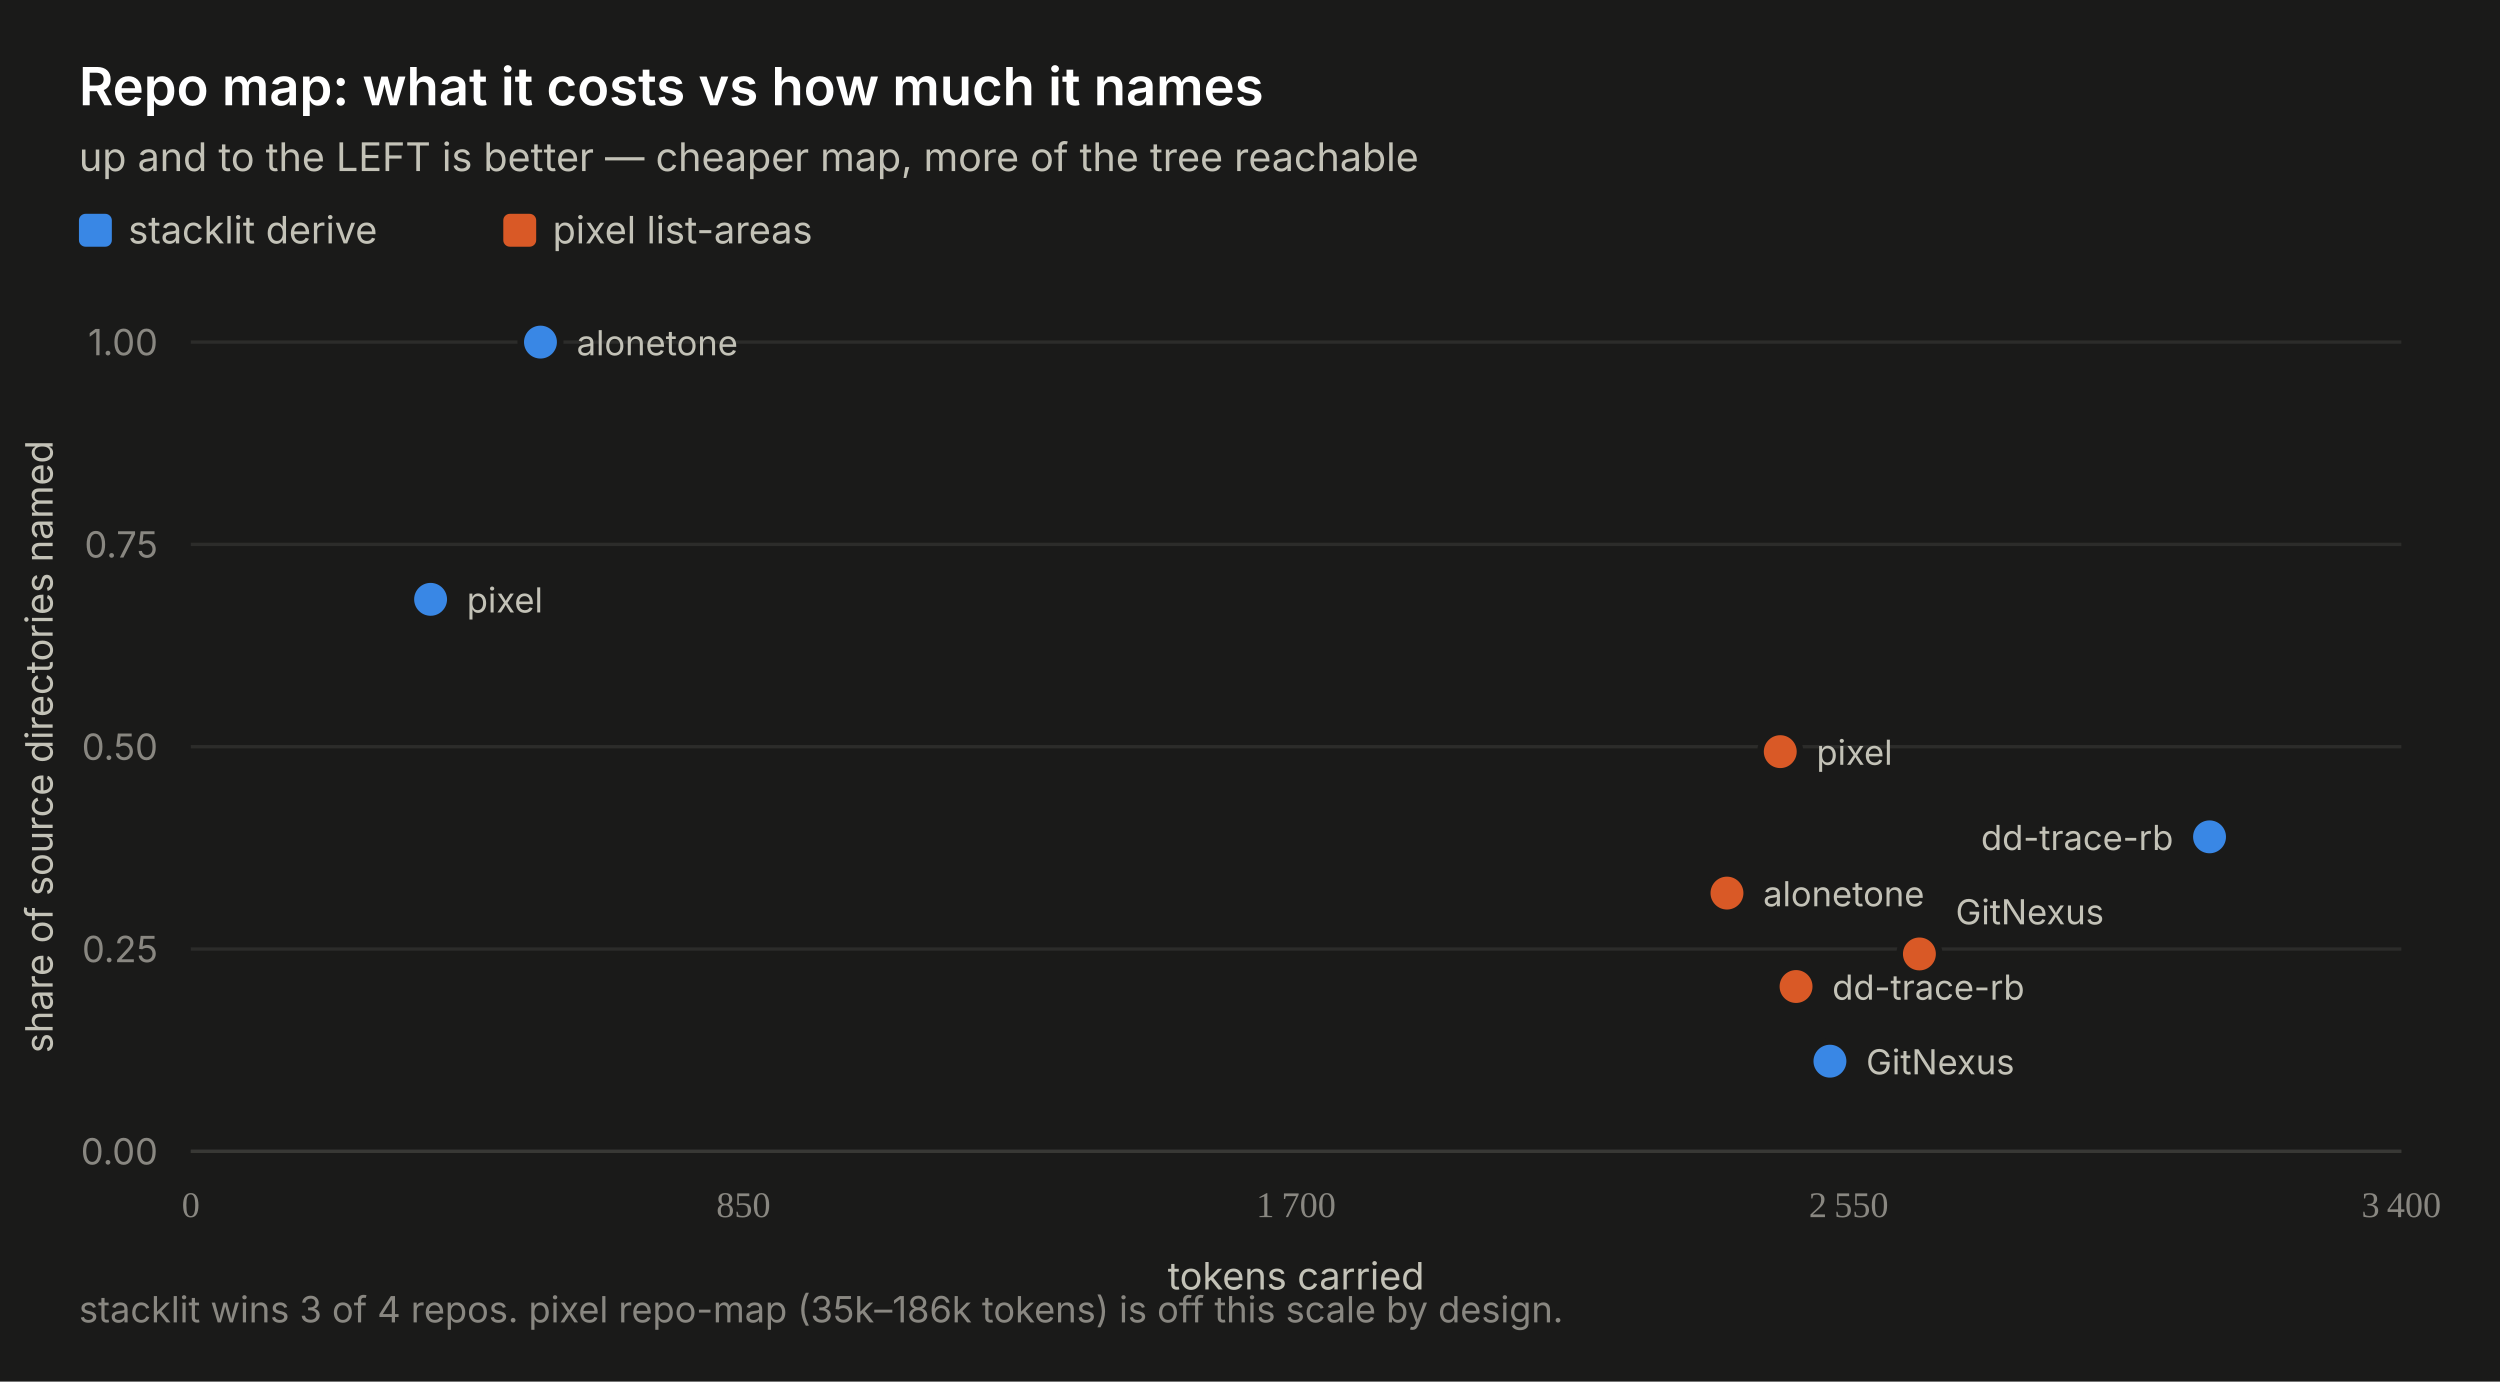
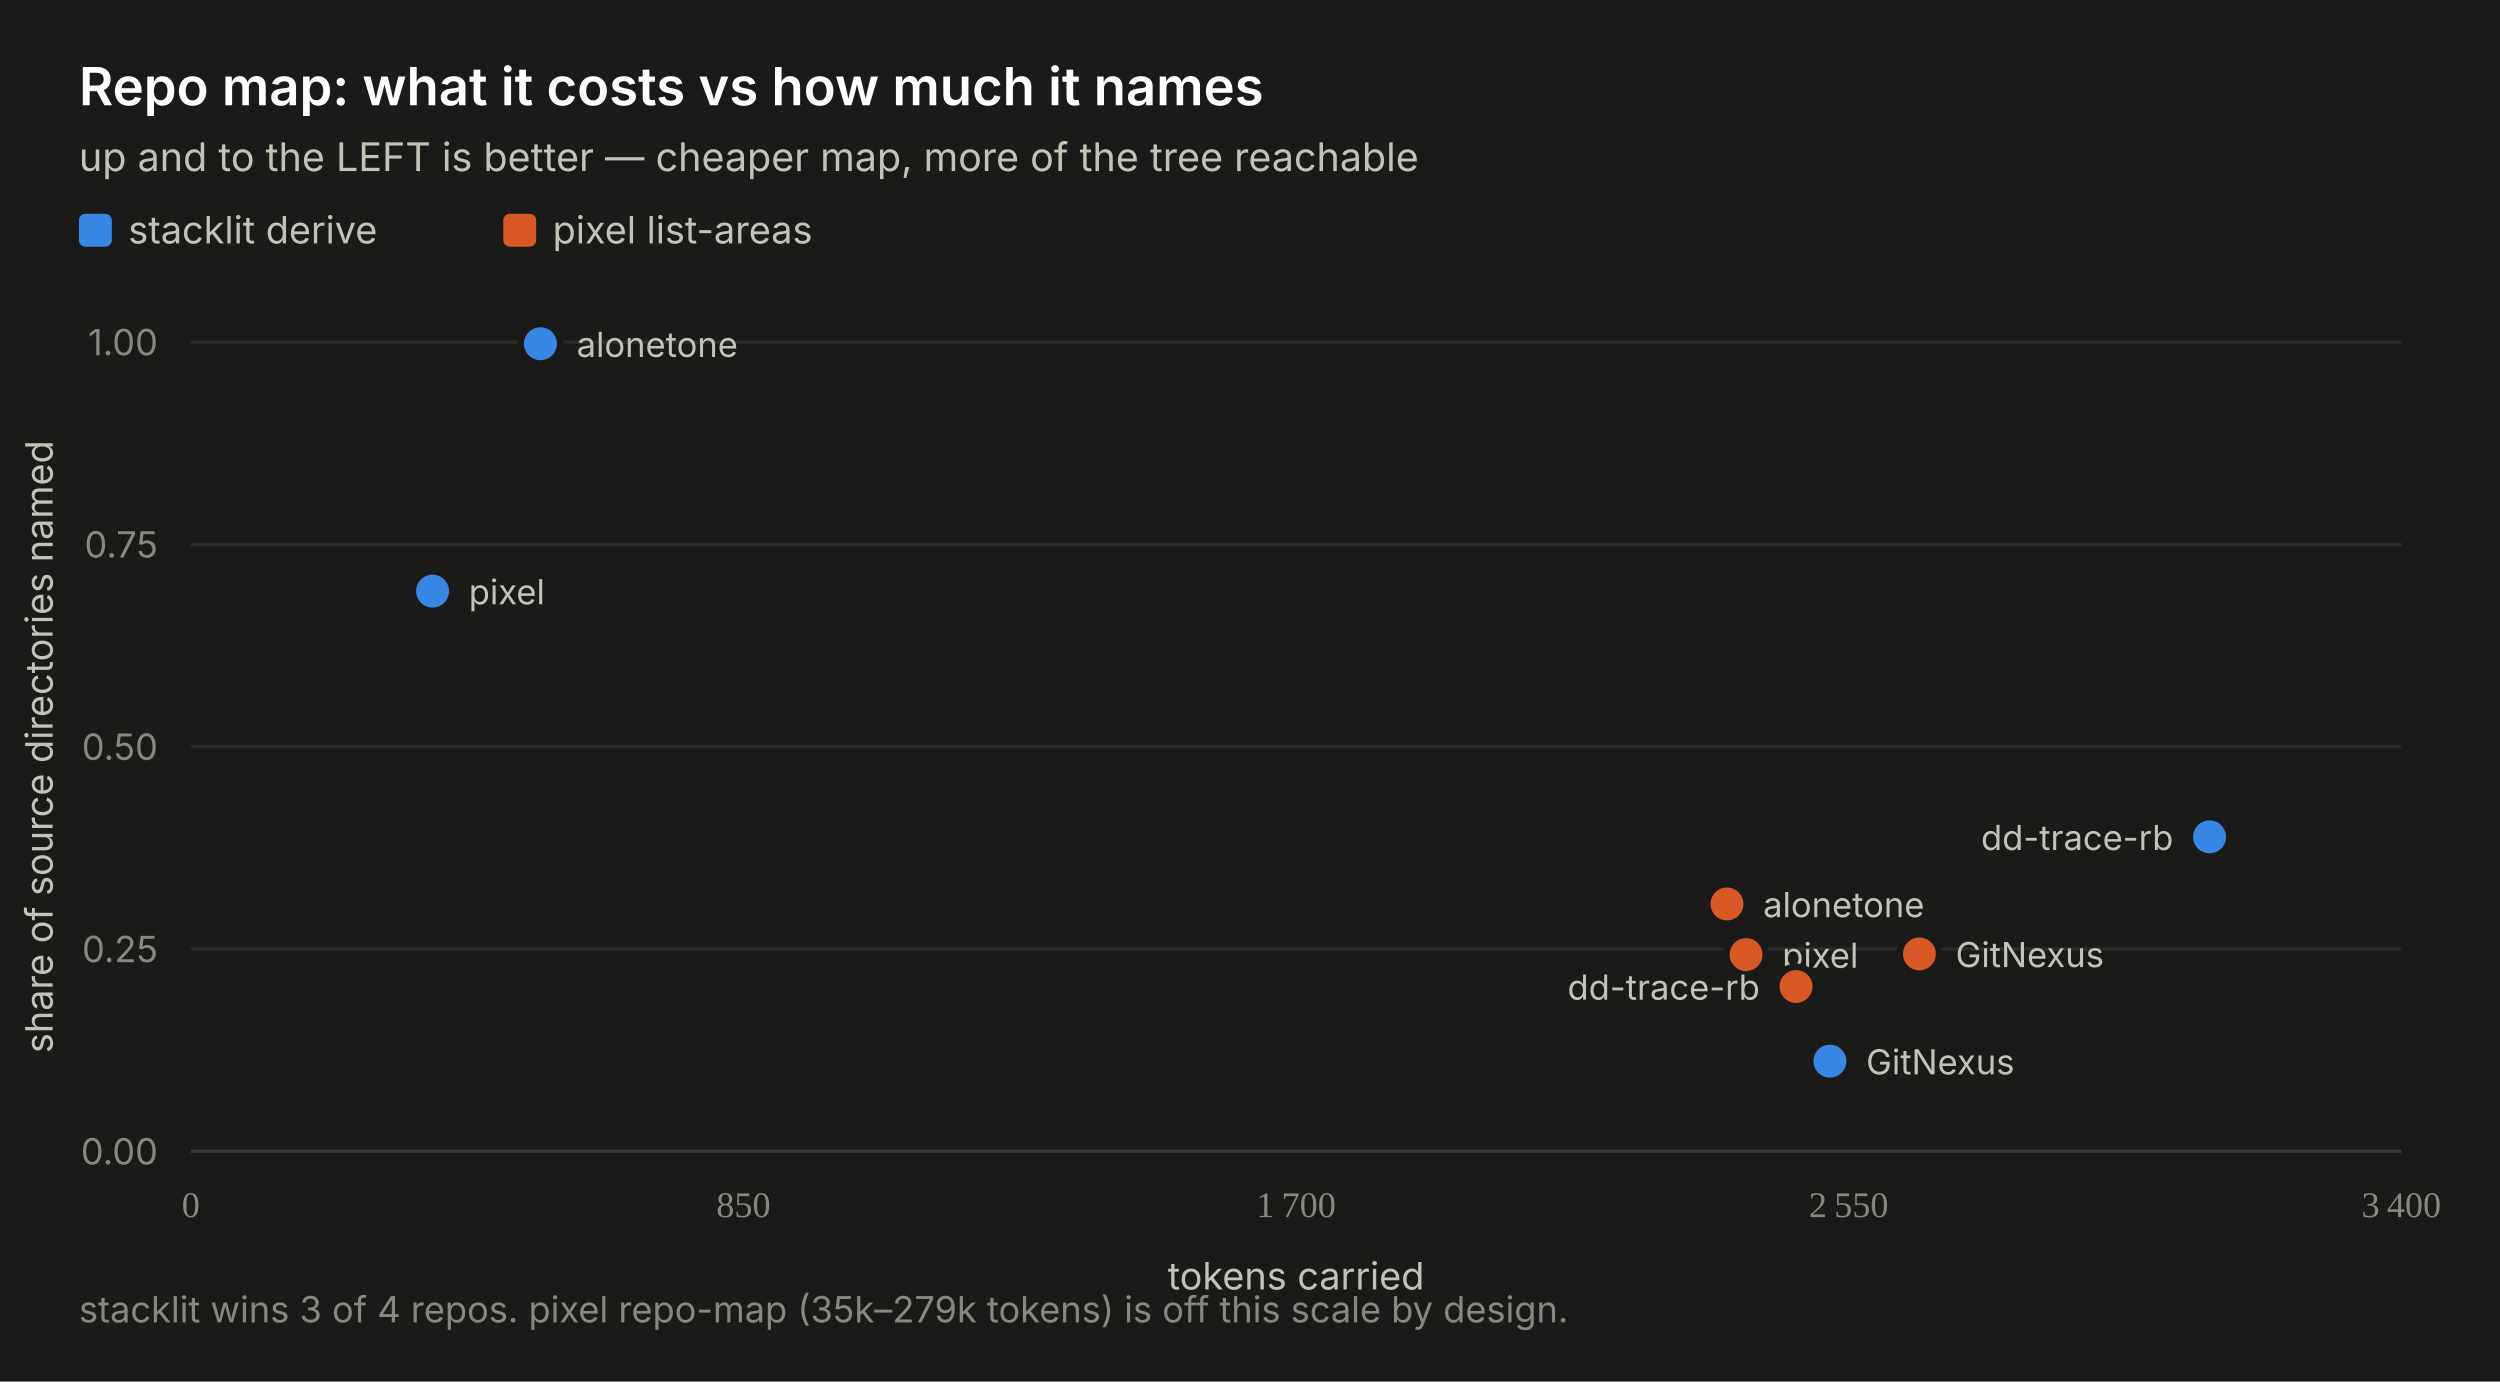
<svg xmlns="http://www.w3.org/2000/svg" width="760" height="420" viewBox="0 0 760 420" role="img" aria-label="Repo map: what it costs vs how much it names">
  <rect width="760" height="420" fill="#1a1a19" />
  <text x="24" y="32" font-family="system-ui,-apple-system,'Segoe UI',sans-serif" font-size="16" font-weight="600" fill="#ffffff">Repo map: what it costs vs how much it names</text>
  <text x="24" y="52" font-family="system-ui,-apple-system,'Segoe UI',sans-serif" font-size="12" fill="#c3c2b7">up and to the LEFT is better — cheaper map, more of the tree reachable</text>
  <rect x="24" y="65" width="10" height="10" rx="2" fill="#3987e5" />
  <text x="39" y="74" font-family="system-ui,-apple-system,'Segoe UI',sans-serif" font-size="11.5" fill="#c3c2b7">stacklit derive</text>
  <rect x="153" y="65" width="10" height="10" rx="2" fill="#d95926" />
  <text x="168" y="74" font-family="system-ui,-apple-system,'Segoe UI',sans-serif" font-size="11.5" fill="#c3c2b7">pixel list-areas</text>
  <line x1="58" y1="350.0" x2="730" y2="350.0" stroke="#2c2c2a" stroke-width="1" />
  <text x="48" y="354.0" text-anchor="end" font-family="system-ui,-apple-system,'Segoe UI',sans-serif" font-size="11" fill="#898781">0.00</text>
  <line x1="58" y1="288.5" x2="730" y2="288.5" stroke="#2c2c2a" stroke-width="1" />
  <text x="48" y="292.5" text-anchor="end" font-family="system-ui,-apple-system,'Segoe UI',sans-serif" font-size="11" fill="#898781">0.25</text>
  <line x1="58" y1="227.0" x2="730" y2="227.0" stroke="#2c2c2a" stroke-width="1" />
  <text x="48" y="231.0" text-anchor="end" font-family="system-ui,-apple-system,'Segoe UI',sans-serif" font-size="11" fill="#898781">0.50</text>
  <line x1="58" y1="165.5" x2="730" y2="165.5" stroke="#2c2c2a" stroke-width="1" />
  <text x="48" y="169.5" text-anchor="end" font-family="system-ui,-apple-system,'Segoe UI',sans-serif" font-size="11" fill="#898781">0.75</text>
  <line x1="58" y1="104.0" x2="730" y2="104.0" stroke="#2c2c2a" stroke-width="1" />
  <text x="48" y="108.0" text-anchor="end" font-family="system-ui,-apple-system,'Segoe UI',sans-serif" font-size="11" fill="#898781">1.00</text>
  <text x="58.0" y="370" text-anchor="middle" font-family="system-ui -apple-system 'Segoe UI' sans-serif" font-size="11" fill="#898781">0</text>
  <text x="226.0" y="370" text-anchor="middle" font-family="system-ui -apple-system 'Segoe UI' sans-serif" font-size="11" fill="#898781">850</text>
  <text x="394.0" y="370" text-anchor="middle" font-family="system-ui -apple-system 'Segoe UI' sans-serif" font-size="11" fill="#898781">1 700</text>
  <text x="562.0" y="370" text-anchor="middle" font-family="system-ui -apple-system 'Segoe UI' sans-serif" font-size="11" fill="#898781">2 550</text>
  <text x="730.0" y="370" text-anchor="middle" font-family="system-ui -apple-system 'Segoe UI' sans-serif" font-size="11" fill="#898781">3 400</text>
-   <circle cx="130.9" cy="182.2" r="6" fill="#3987e5" stroke="#1a1a19" stroke-width="2" />
-   <text x="141.9" y="186.2" text-anchor="start" font-family="system-ui,-apple-system,'Segoe UI',sans-serif" font-size="10.5" fill="#c3c2b7">pixel</text>
-   <circle cx="164.3" cy="104.0" r="6" fill="#3987e5" stroke="#1a1a19" stroke-width="2" />
-   <text x="175.3" y="108.0" text-anchor="start" font-family="system-ui,-apple-system,'Segoe UI',sans-serif" font-size="10.5" fill="#c3c2b7">alonetone</text>
+   <circle cx="131.5" cy="179.7" r="6" fill="#3987e5" stroke="#1a1a19" stroke-width="2" />
+   <text x="142.5" y="183.7" text-anchor="start" font-family="system-ui,-apple-system,'Segoe UI',sans-serif" font-size="10.5" fill="#c3c2b7">pixel</text>
+   <circle cx="164.3" cy="104.5" r="6" fill="#3987e5" stroke="#1a1a19" stroke-width="2" />
+   <text x="175.3" y="108.5" text-anchor="start" font-family="system-ui,-apple-system,'Segoe UI',sans-serif" font-size="10.5" fill="#c3c2b7">alonetone</text>
  <circle cx="671.7" cy="254.4" r="6" fill="#3987e5" stroke="#1a1a19" stroke-width="2" />
  <text x="660.7" y="258.4" text-anchor="end" font-family="system-ui,-apple-system,'Segoe UI',sans-serif" font-size="10.5" fill="#c3c2b7">dd-trace-rb</text>
  <circle cx="556.3" cy="322.6" r="6" fill="#3987e5" stroke="#1a1a19" stroke-width="2" />
  <text x="567.3" y="326.6" text-anchor="start" font-family="system-ui,-apple-system,'Segoe UI',sans-serif" font-size="10.5" fill="#c3c2b7">GitNexus</text>
-   <circle cx="541.2" cy="228.5" r="6" fill="#d95926" stroke="#1a1a19" stroke-width="2" />
-   <text x="552.2" y="232.5" text-anchor="start" font-family="system-ui,-apple-system,'Segoe UI',sans-serif" font-size="10.5" fill="#c3c2b7">pixel</text>
-   <circle cx="525.0" cy="271.5" r="6" fill="#d95926" stroke="#1a1a19" stroke-width="2" />
-   <text x="536.0" y="275.5" text-anchor="start" font-family="system-ui,-apple-system,'Segoe UI',sans-serif" font-size="10.5" fill="#c3c2b7">alonetone</text>
+   <circle cx="530.8" cy="290.2" r="6" fill="#d95926" stroke="#1a1a19" stroke-width="2" />
+   <text x="541.8" y="294.2" text-anchor="start" font-family="system-ui,-apple-system,'Segoe UI',sans-serif" font-size="10.5" fill="#c3c2b7">pixel</text>
+   <circle cx="525.0" cy="274.8" r="6" fill="#d95926" stroke="#1a1a19" stroke-width="2" />
+   <text x="536.0" y="278.8" text-anchor="start" font-family="system-ui,-apple-system,'Segoe UI',sans-serif" font-size="10.5" fill="#c3c2b7">alonetone</text>
  <circle cx="546.0" cy="299.9" r="6" fill="#d95926" stroke="#1a1a19" stroke-width="2" />
-   <text x="557.0" y="303.9" text-anchor="start" font-family="system-ui,-apple-system,'Segoe UI',sans-serif" font-size="10.5" fill="#c3c2b7">dd-trace-rb</text>
+   <text x="535.0" y="303.9" text-anchor="end" font-family="system-ui,-apple-system,'Segoe UI',sans-serif" font-size="10.5" fill="#c3c2b7">dd-trace-rb</text>
  <circle cx="583.5" cy="290.0" r="6" fill="#d95926" stroke="#1a1a19" stroke-width="2" />
-   <text x="594.5" y="281.0" text-anchor="start" font-family="system-ui,-apple-system,'Segoe UI',sans-serif" font-size="10.5" fill="#c3c2b7">GitNexus</text>
+   <text x="594.5" y="294.0" text-anchor="start" font-family="system-ui,-apple-system,'Segoe UI',sans-serif" font-size="10.5" fill="#c3c2b7">GitNexus</text>
  <line x1="58" y1="350" x2="730" y2="350" stroke="#383835" stroke-width="1" />
  <text x="394" y="392" text-anchor="middle" font-family="system-ui,-apple-system,'Segoe UI',sans-serif" font-size="11.5" fill="#c3c2b7">tokens carried</text>
  <text x="16" y="227" transform="rotate(-90 16 227)" text-anchor="middle" font-family="system-ui,-apple-system,'Segoe UI',sans-serif" font-size="11.5" fill="#c3c2b7">share of source directories named</text>
-   <text x="24" y="402" font-family="system-ui,-apple-system,'Segoe UI',sans-serif" font-size="11" fill="#898781">stacklit wins 3 of 4 repos. pixel repo-map (35k–186k tokens) is off this scale by design.</text>
+   <text x="24" y="402" font-family="system-ui,-apple-system,'Segoe UI',sans-serif" font-size="11" fill="#898781">stacklit wins 3 of 4 repos. pixel repo-map (35k–279k tokens) is off this scale by design.</text>
</svg>
